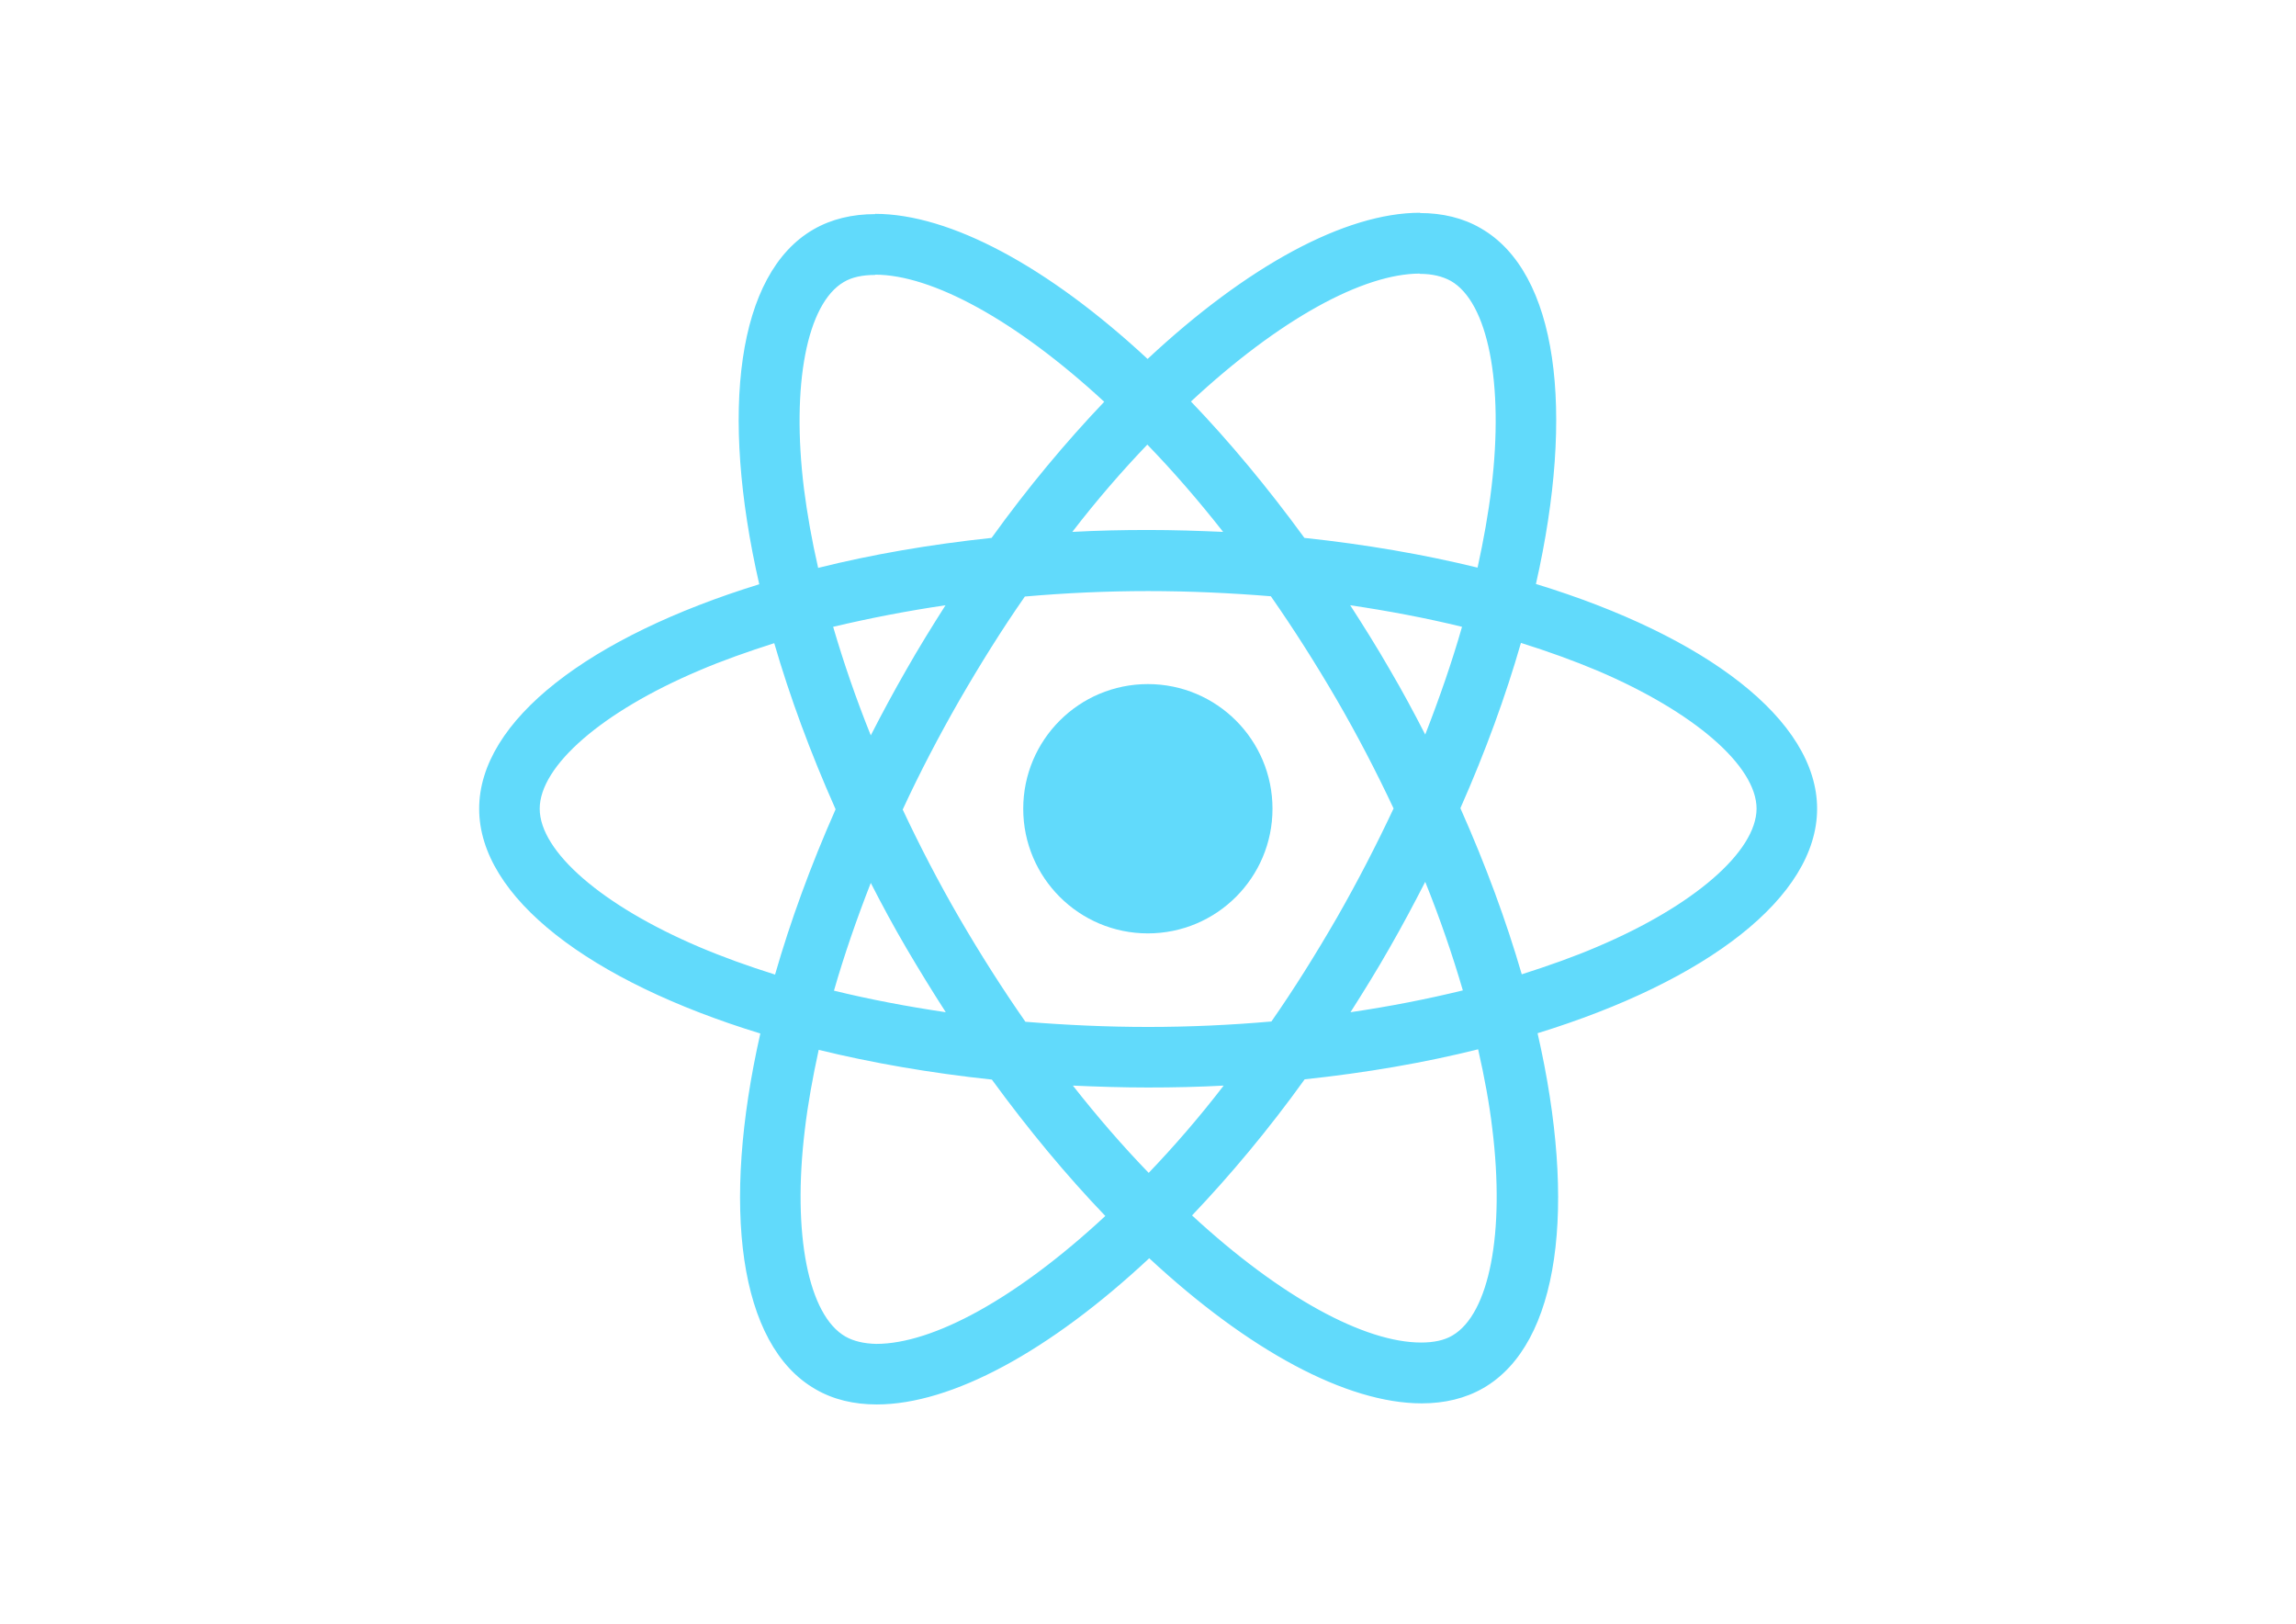
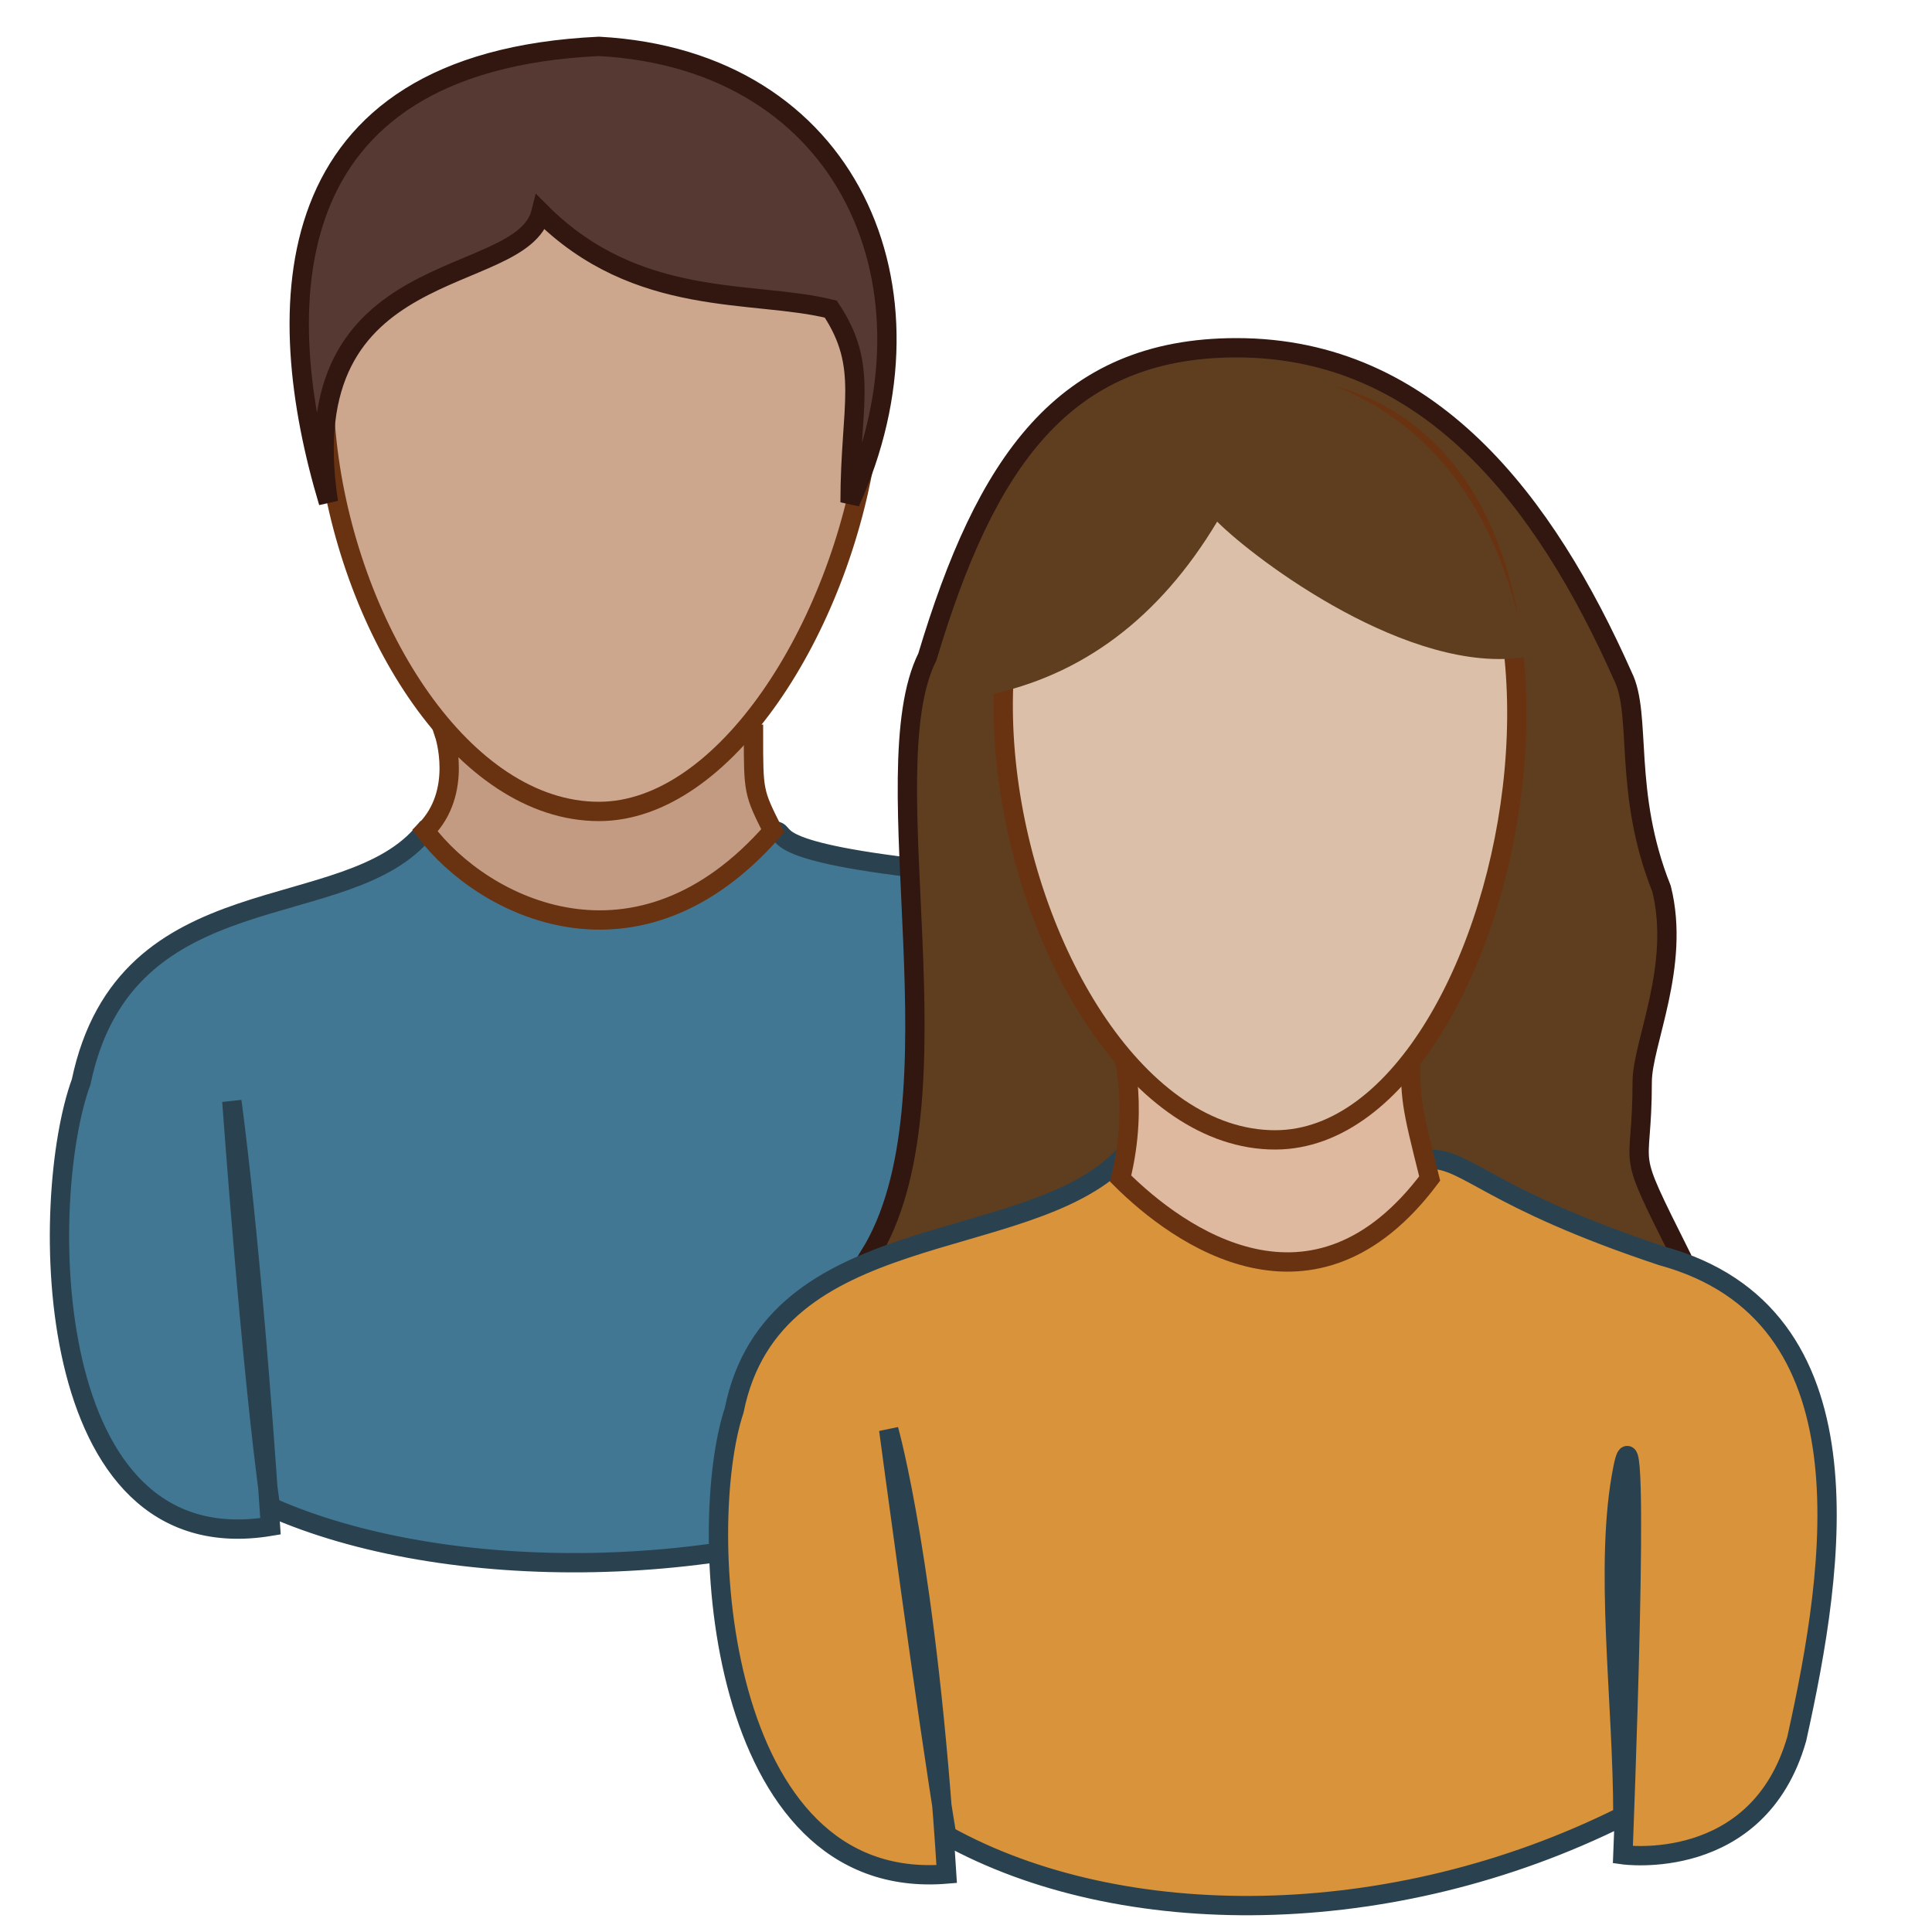
- <svg xmlns="http://www.w3.org/2000/svg" viewBox="0 0 841.9 595.3">
-   <g fill="#61DAFB">
-     <path d="M666.3 296.5c0-32.5-40.7-63.3-103.1-82.4 14.4-63.6 8-114.2-20.2-130.4-6.5-3.8-14.1-5.6-22.4-5.6v22.3c4.6 0 8.3.9 11.4 2.6 13.6 7.8 19.5 37.5 14.9 75.7-1.1 9.4-2.9 19.3-5.1 29.4-19.6-4.8-41-8.5-63.5-10.9-13.5-18.5-27.5-35.3-41.6-50 32.6-30.3 63.2-46.9 84-46.9V78c-27.5 0-63.5 19.6-99.9 53.6-36.4-33.8-72.4-53.2-99.9-53.2v22.3c20.7 0 51.4 16.5 84 46.6-14 14.7-28 31.4-41.3 49.9-22.6 2.4-44 6.1-63.6 11-2.3-10-4-19.7-5.2-29-4.7-38.2 1.1-67.9 14.6-75.8 3-1.8 6.9-2.6 11.5-2.6V78.5c-8.4 0-16 1.8-22.6 5.6-28.1 16.2-34.4 66.7-19.9 130.1-62.2 19.2-102.7 49.9-102.7 82.3 0 32.5 40.7 63.3 103.1 82.4-14.4 63.6-8 114.2 20.2 130.4 6.5 3.8 14.1 5.6 22.5 5.6 27.5 0 63.5-19.6 99.9-53.6 36.4 33.8 72.4 53.2 99.9 53.2 8.4 0 16-1.8 22.6-5.6 28.1-16.2 34.4-66.7 19.9-130.1 62-19.1 102.5-49.9 102.5-82.3zm-130.2-66.7c-3.7 12.9-8.3 26.2-13.5 39.5-4.1-8-8.4-16-13.1-24-4.6-8-9.5-15.8-14.4-23.4 14.2 2.1 27.9 4.7 41 7.9zm-45.8 106.5c-7.8 13.5-15.8 26.3-24.1 38.2-14.9 1.3-30 2-45.2 2-15.1 0-30.2-.7-45-1.9-8.3-11.9-16.4-24.6-24.2-38-7.6-13.1-14.5-26.4-20.8-39.8 6.2-13.4 13.2-26.8 20.7-39.9 7.8-13.5 15.8-26.3 24.1-38.2 14.9-1.3 30-2 45.2-2 15.1 0 30.2.7 45 1.9 8.3 11.9 16.4 24.6 24.2 38 7.6 13.1 14.5 26.4 20.8 39.8-6.3 13.4-13.2 26.8-20.7 39.9zm32.3-13c5.4 13.4 10 26.8 13.8 39.8-13.1 3.2-26.9 5.9-41.2 8 4.9-7.7 9.8-15.6 14.4-23.7 4.6-8 8.9-16.1 13-24.1zM421.2 430c-9.3-9.6-18.6-20.3-27.8-32 9 .4 18.2.7 27.5.7 9.4 0 18.7-.2 27.8-.7-9 11.7-18.3 22.4-27.5 32zm-74.4-58.9c-14.2-2.1-27.9-4.7-41-7.9 3.7-12.9 8.3-26.2 13.5-39.5 4.1 8 8.4 16 13.1 24 4.7 8 9.5 15.8 14.4 23.4zM420.7 163c9.3 9.6 18.6 20.3 27.8 32-9-.4-18.2-.7-27.5-.7-9.4 0-18.7.2-27.8.7 9-11.7 18.3-22.4 27.5-32zm-74 58.9c-4.9 7.7-9.8 15.6-14.4 23.7-4.6 8-8.9 16-13 24-5.4-13.4-10-26.8-13.8-39.8 13.1-3.1 26.9-5.8 41.2-7.9zm-90.5 125.2c-35.4-15.1-58.3-34.9-58.3-50.6 0-15.7 22.9-35.6 58.3-50.6 8.6-3.7 18-7 27.7-10.1 5.7 19.6 13.2 40 22.5 60.9-9.2 20.8-16.6 41.1-22.2 60.6-9.9-3.1-19.3-6.5-28-10.2zM310 490c-13.6-7.8-19.5-37.5-14.9-75.7 1.1-9.4 2.9-19.3 5.1-29.4 19.6 4.8 41 8.5 63.5 10.9 13.5 18.5 27.5 35.3 41.6 50-32.6 30.3-63.2 46.9-84 46.9-4.5-.1-8.3-1-11.3-2.7zm237.2-76.2c4.7 38.2-1.1 67.9-14.6 75.8-3 1.8-6.9 2.6-11.5 2.6-20.7 0-51.4-16.5-84-46.6 14-14.7 28-31.4 41.3-49.9 22.6-2.4 44-6.1 63.6-11 2.3 10.1 4.1 19.8 5.2 29.1zm38.5-66.7c-8.6 3.7-18 7-27.7 10.1-5.7-19.6-13.2-40-22.5-60.9 9.2-20.8 16.6-41.1 22.2-60.6 9.9 3.1 19.3 6.5 28.1 10.2 35.4 15.1 58.3 34.9 58.3 50.6-.1 15.7-23 35.6-58.4 50.6zM320.8 78.4z" />
-     <circle cx="420.9" cy="296.5" r="45.7" />
-     <path d="M520.5 78.1z" />
-   </g>
+ <svg xmlns="http://www.w3.org/2000/svg" width="800px" height="800px" viewBox="0 0 100 100" version="1.1">
+   <path style="fill:#427794;stroke:#2A424F" d="M 22,43 C 18,48 6.5,45 4.2,56 2,62 2,81 14,79 13,64 12,57 12,57 c 0,0 1,14 2,21 9,4 24,4 35,-1 0,-8 -1,-13 0,-18 0,-5 0,19 0,19 0,0 6,2 8,-5 3,-10 5,-24 -9,-28 -9,-1 -7,-2 -8,-2 -2,0 -18,0 -18,0 z" />
+   <path style="fill:#C29B82;stroke:#693311" d="m 23,38 c 0,0 1,3 -1,5 3,4 11,8 18,0 -1,-2 -1,-2 -1,-5 0,0 -16,0 -16,0 z" />
+   <path style="fill:#CDA68E;stroke:#693311" d="M 31,42 C 17,42 7.6,4.8 31,4.2 55,4.1 44,42 31,42 z" />
+   <path style="fill:#553932;stroke:#311710" d="M 17,26 C 14,16 14,3.2 31,2.4 44,3.1 49,15 44,26 44,21 45,19 43,16 39,15 33,16 28,11 27,15 15,13 17,26 z" />
+   <path style="fill:#5F3E20;stroke:#311710" d="m 45,65 c 5,-8 0,-25 3,-31 3,-10 7,-16 16,-16 10,0 16,8 20,17 1,2 0,6 2,11 1,4 -1,8 -1,10 0,5 -1,3 2,9 -5,13 -34,10 -42,0 z" />
+   <path style="fill:#D8933B;stroke:#2A424F" d="m 58,60 c -5,5 -18,3 -20,13 -2,6 -1,25 11,24 -1,-16 -3,-23 -3,-23 0,0 2,15 3,21 9,5 23,5 35,-1 0,-6 -1,-13 0,-18 1,-5 0,20 0,20 0,0 7,1 9,-6 2,-9 4,-22 -7,-25 -9,-3 -10,-5 -12,-5 -1,0 -16,0 -16,0 z" />
+   <path style="fill:#DEB89F;stroke:#693311" d="m 58,54 c 0,0 1,3 0,7 3,3 10,8 16,0 -1,-4 -1,-4 -1,-7 0,0 -15,0 -15,0 z" />
+   <path style="fill:#DBBFA8;stroke:#693311" d="M 66,59 C 52,59 43,21 66,20 86,21 79,59 66,59 z" />
+   <path style="fill:#5F3E20" d="m 63,27 c -3,5 -7,8 -12,9 -4,1 2,-17 13,-17 5,0 13,3 15,15 -6,1 -14,-5 -16,-7" />
</svg>
